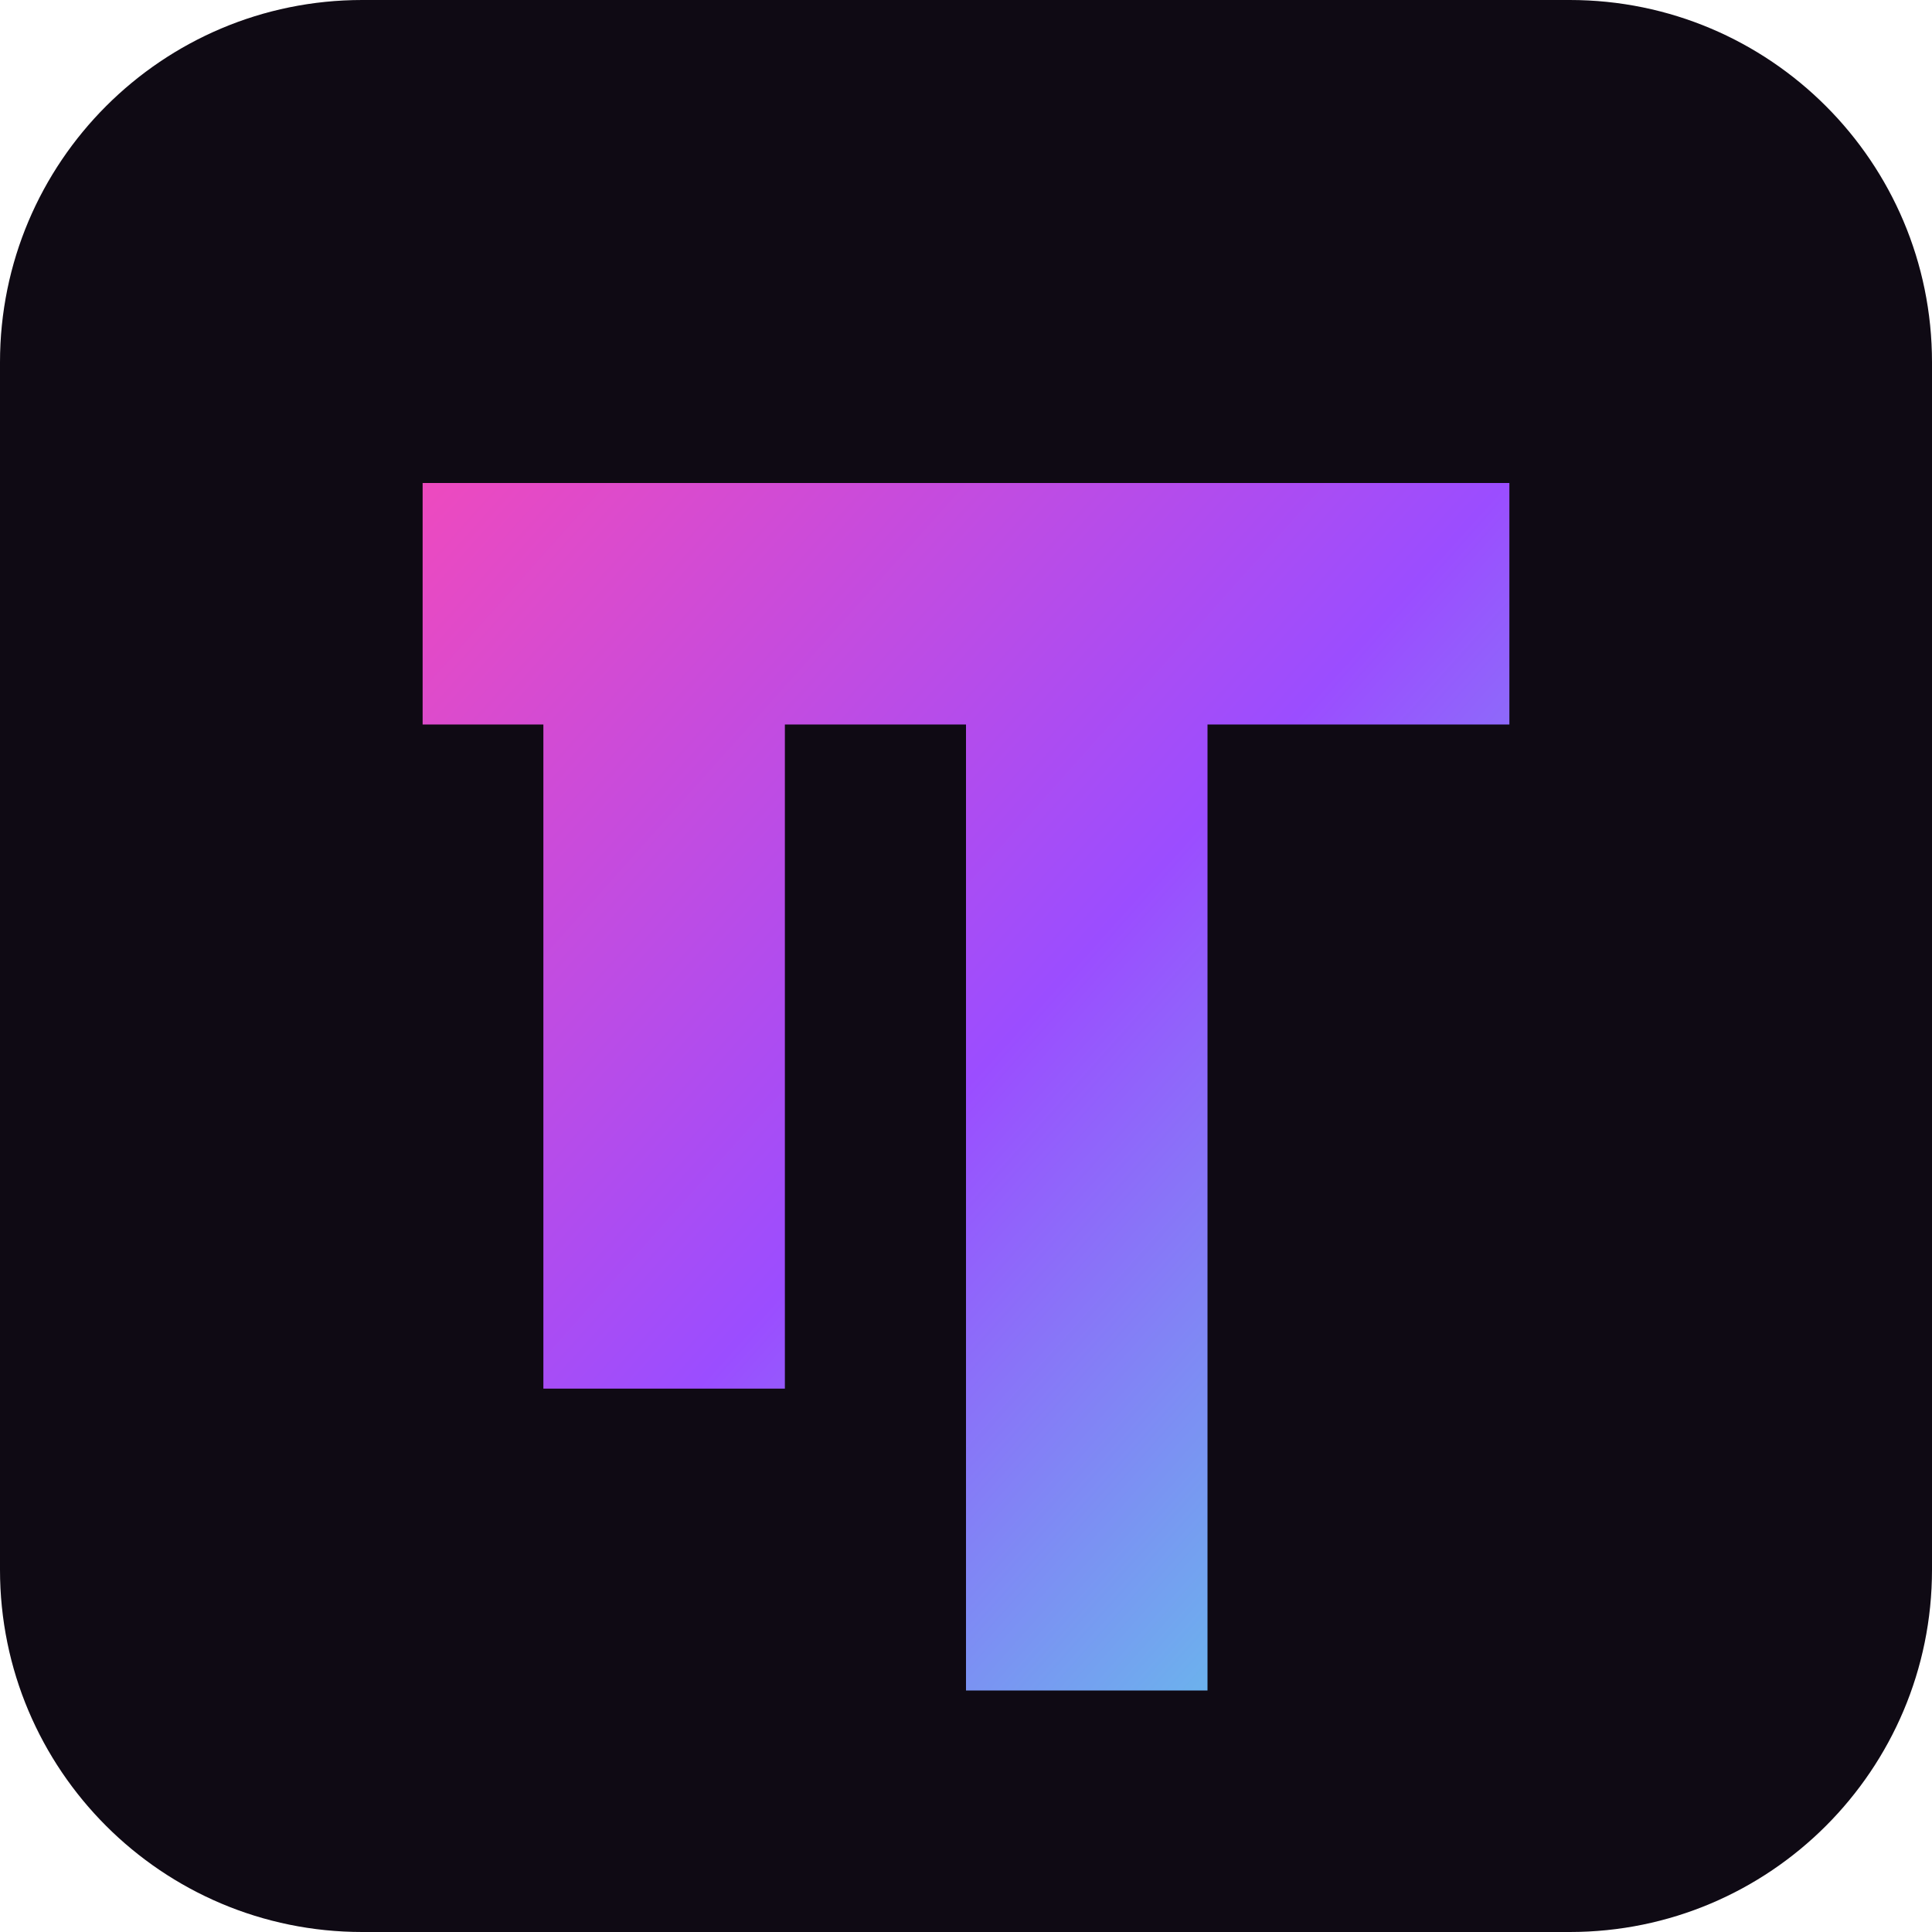
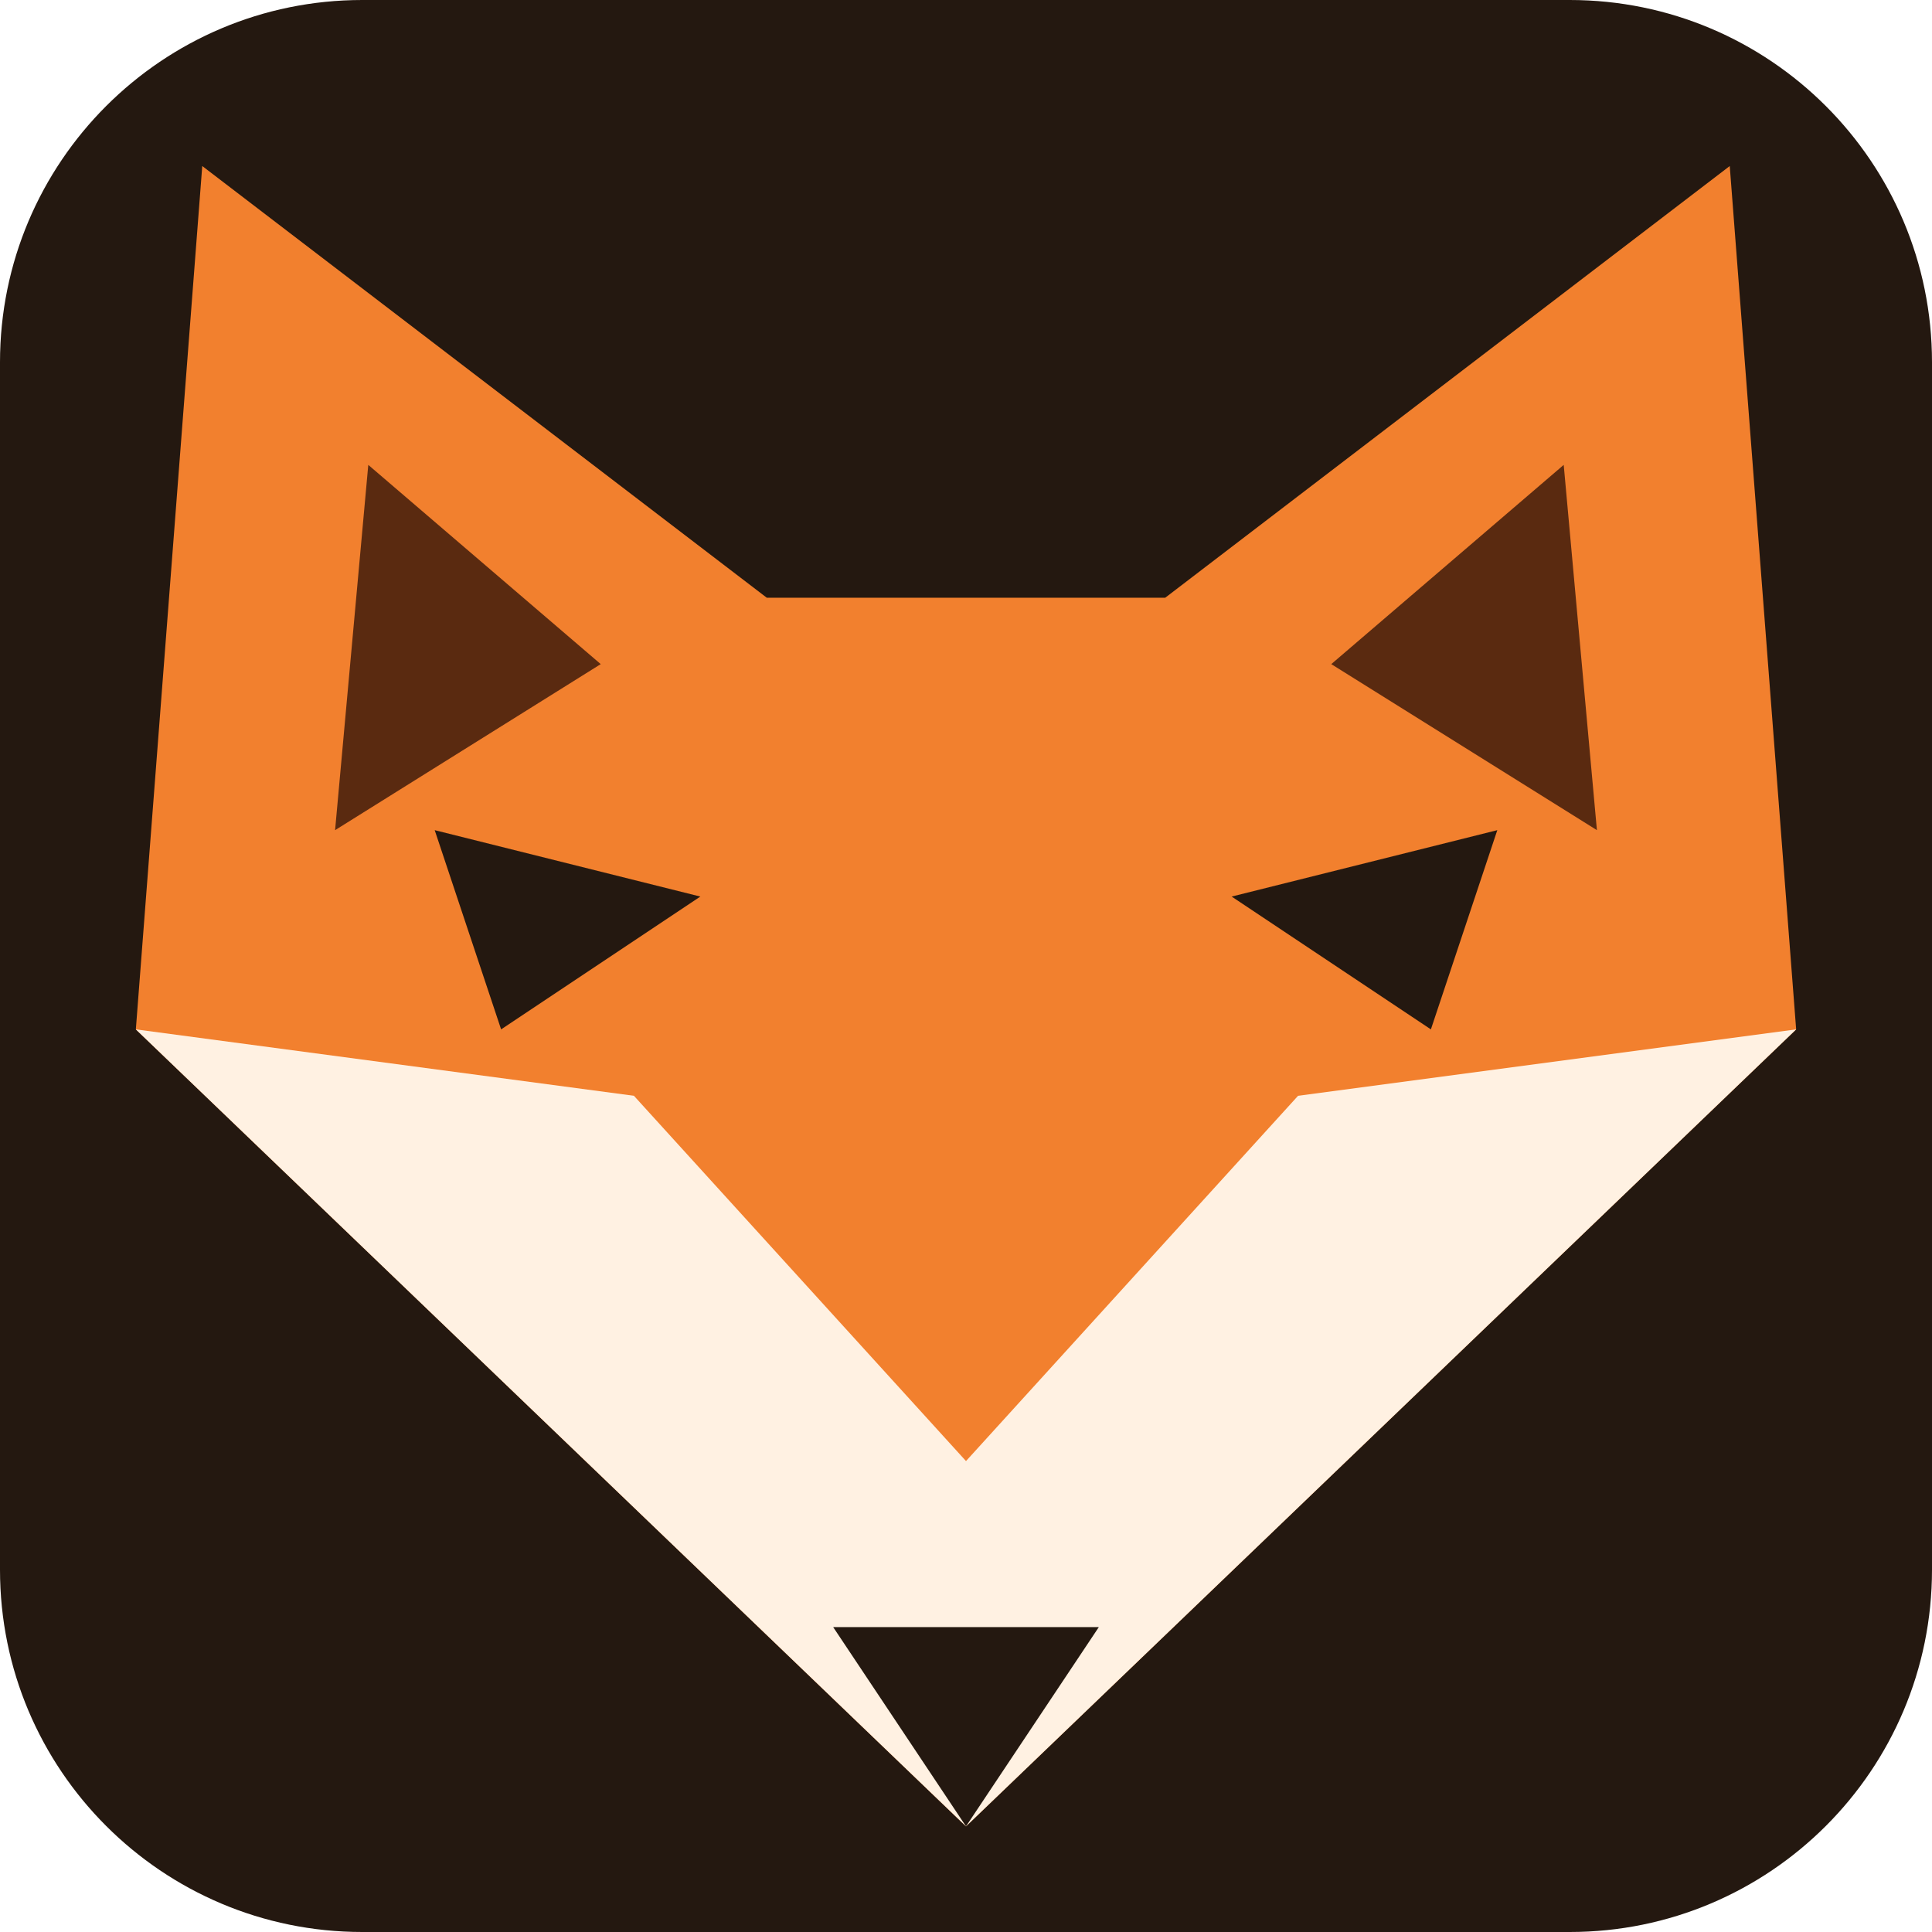
<svg xmlns="http://www.w3.org/2000/svg" viewBox="0 0 64 64">
-   <defs>
-     <linearGradient id="ompweb-g" x1="0" y1="0" x2="1" y2="1">
-       <stop offset="0" stop-color="#ed4abf" />
-       <stop offset="0.5" stop-color="#9b4dff" />
-       <stop offset="1" stop-color="#5ad8e6" />
-     </linearGradient>
-   </defs>
-   <rect width="64" height="64" rx="12" fill="#0f0a14" />
-   <path fill="url(#ompweb-g)" d="M14 16h36v8H40v32h-8V24h-6v22h-8V24h-4z" />
+   <rect width="64" height="64" rx="12" fill="#241810" />
+   <g transform="translate(32 33) scale(1.1) translate(-32 -33)">
+     <path fill="#f2802e" d="M9 8l17 13h12L55 8l2 26-25 24L7 34z" />
+     <path fill="#fff1e2" d="M7 34l15 2 10 11 10-11 15-2-25 24z" />
+     <path fill="#5a2a10" d="M14 17l7 6-8 5zM50 17l-7 6 8 5z" />
+     <path fill="#241810" d="M16 28l8 2-6 4zM48 28l-8 2 6 4zM28 52h8l-4 6z" />
+   </g>
</svg>
